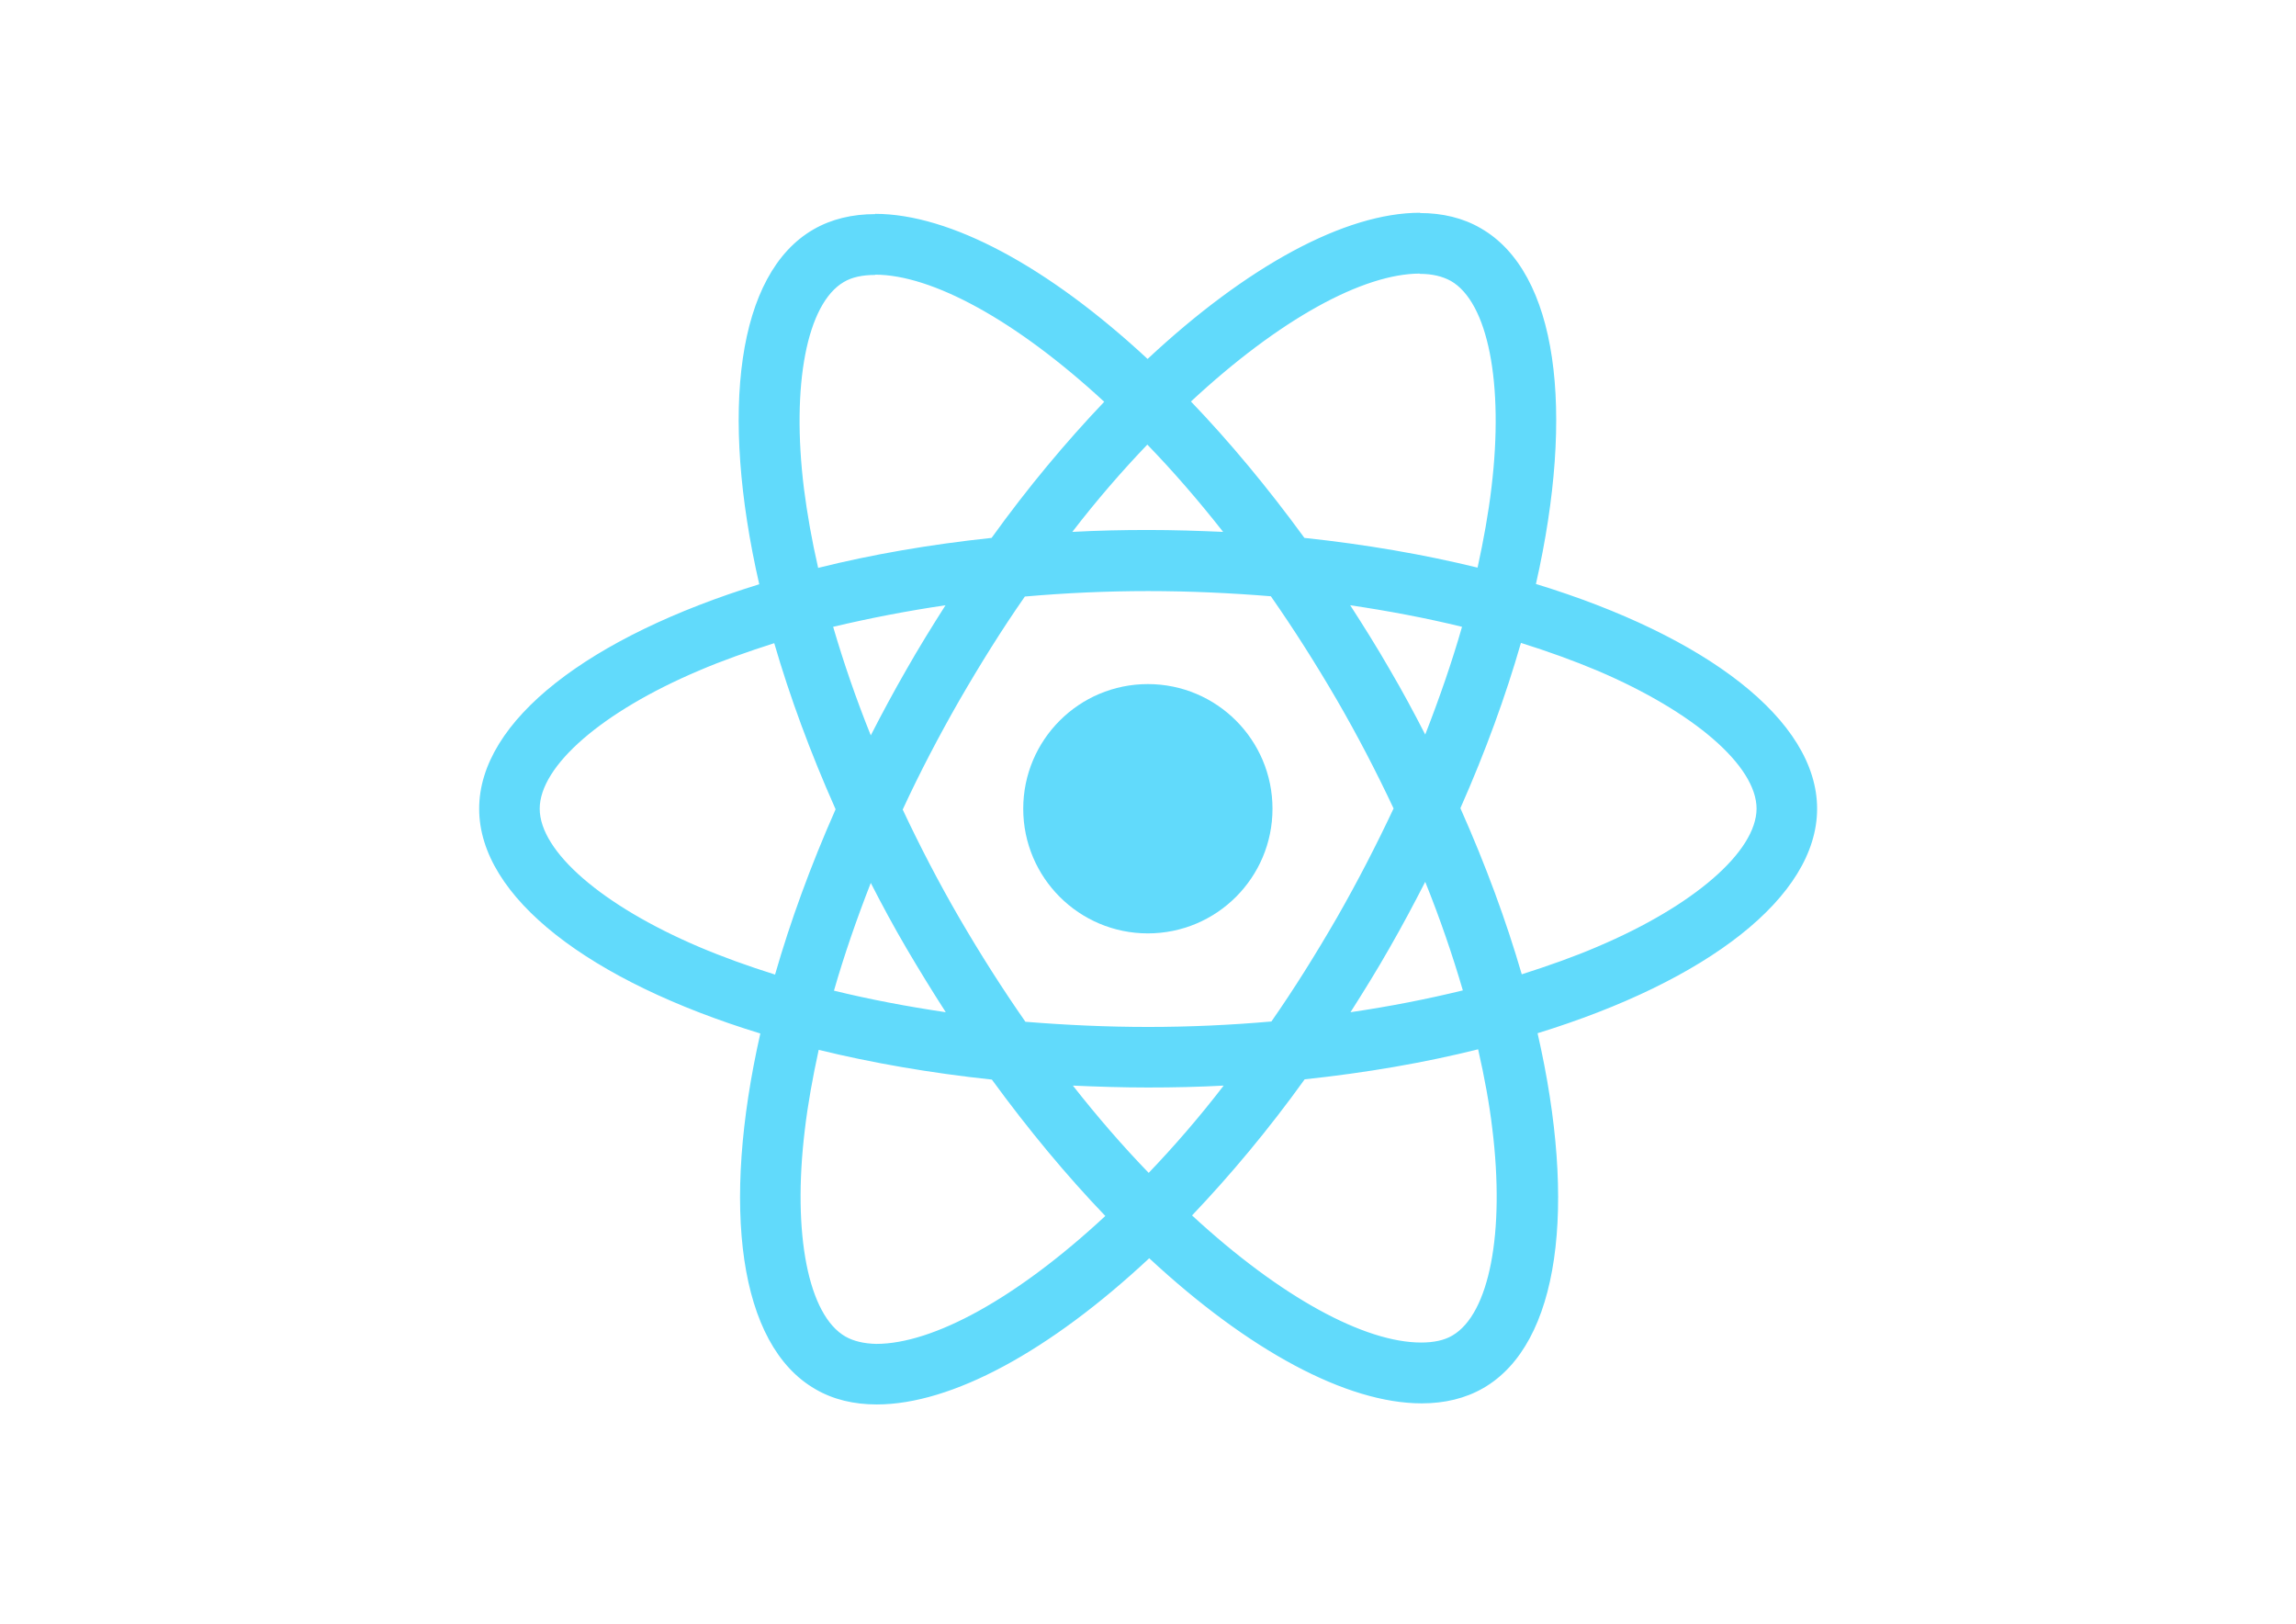
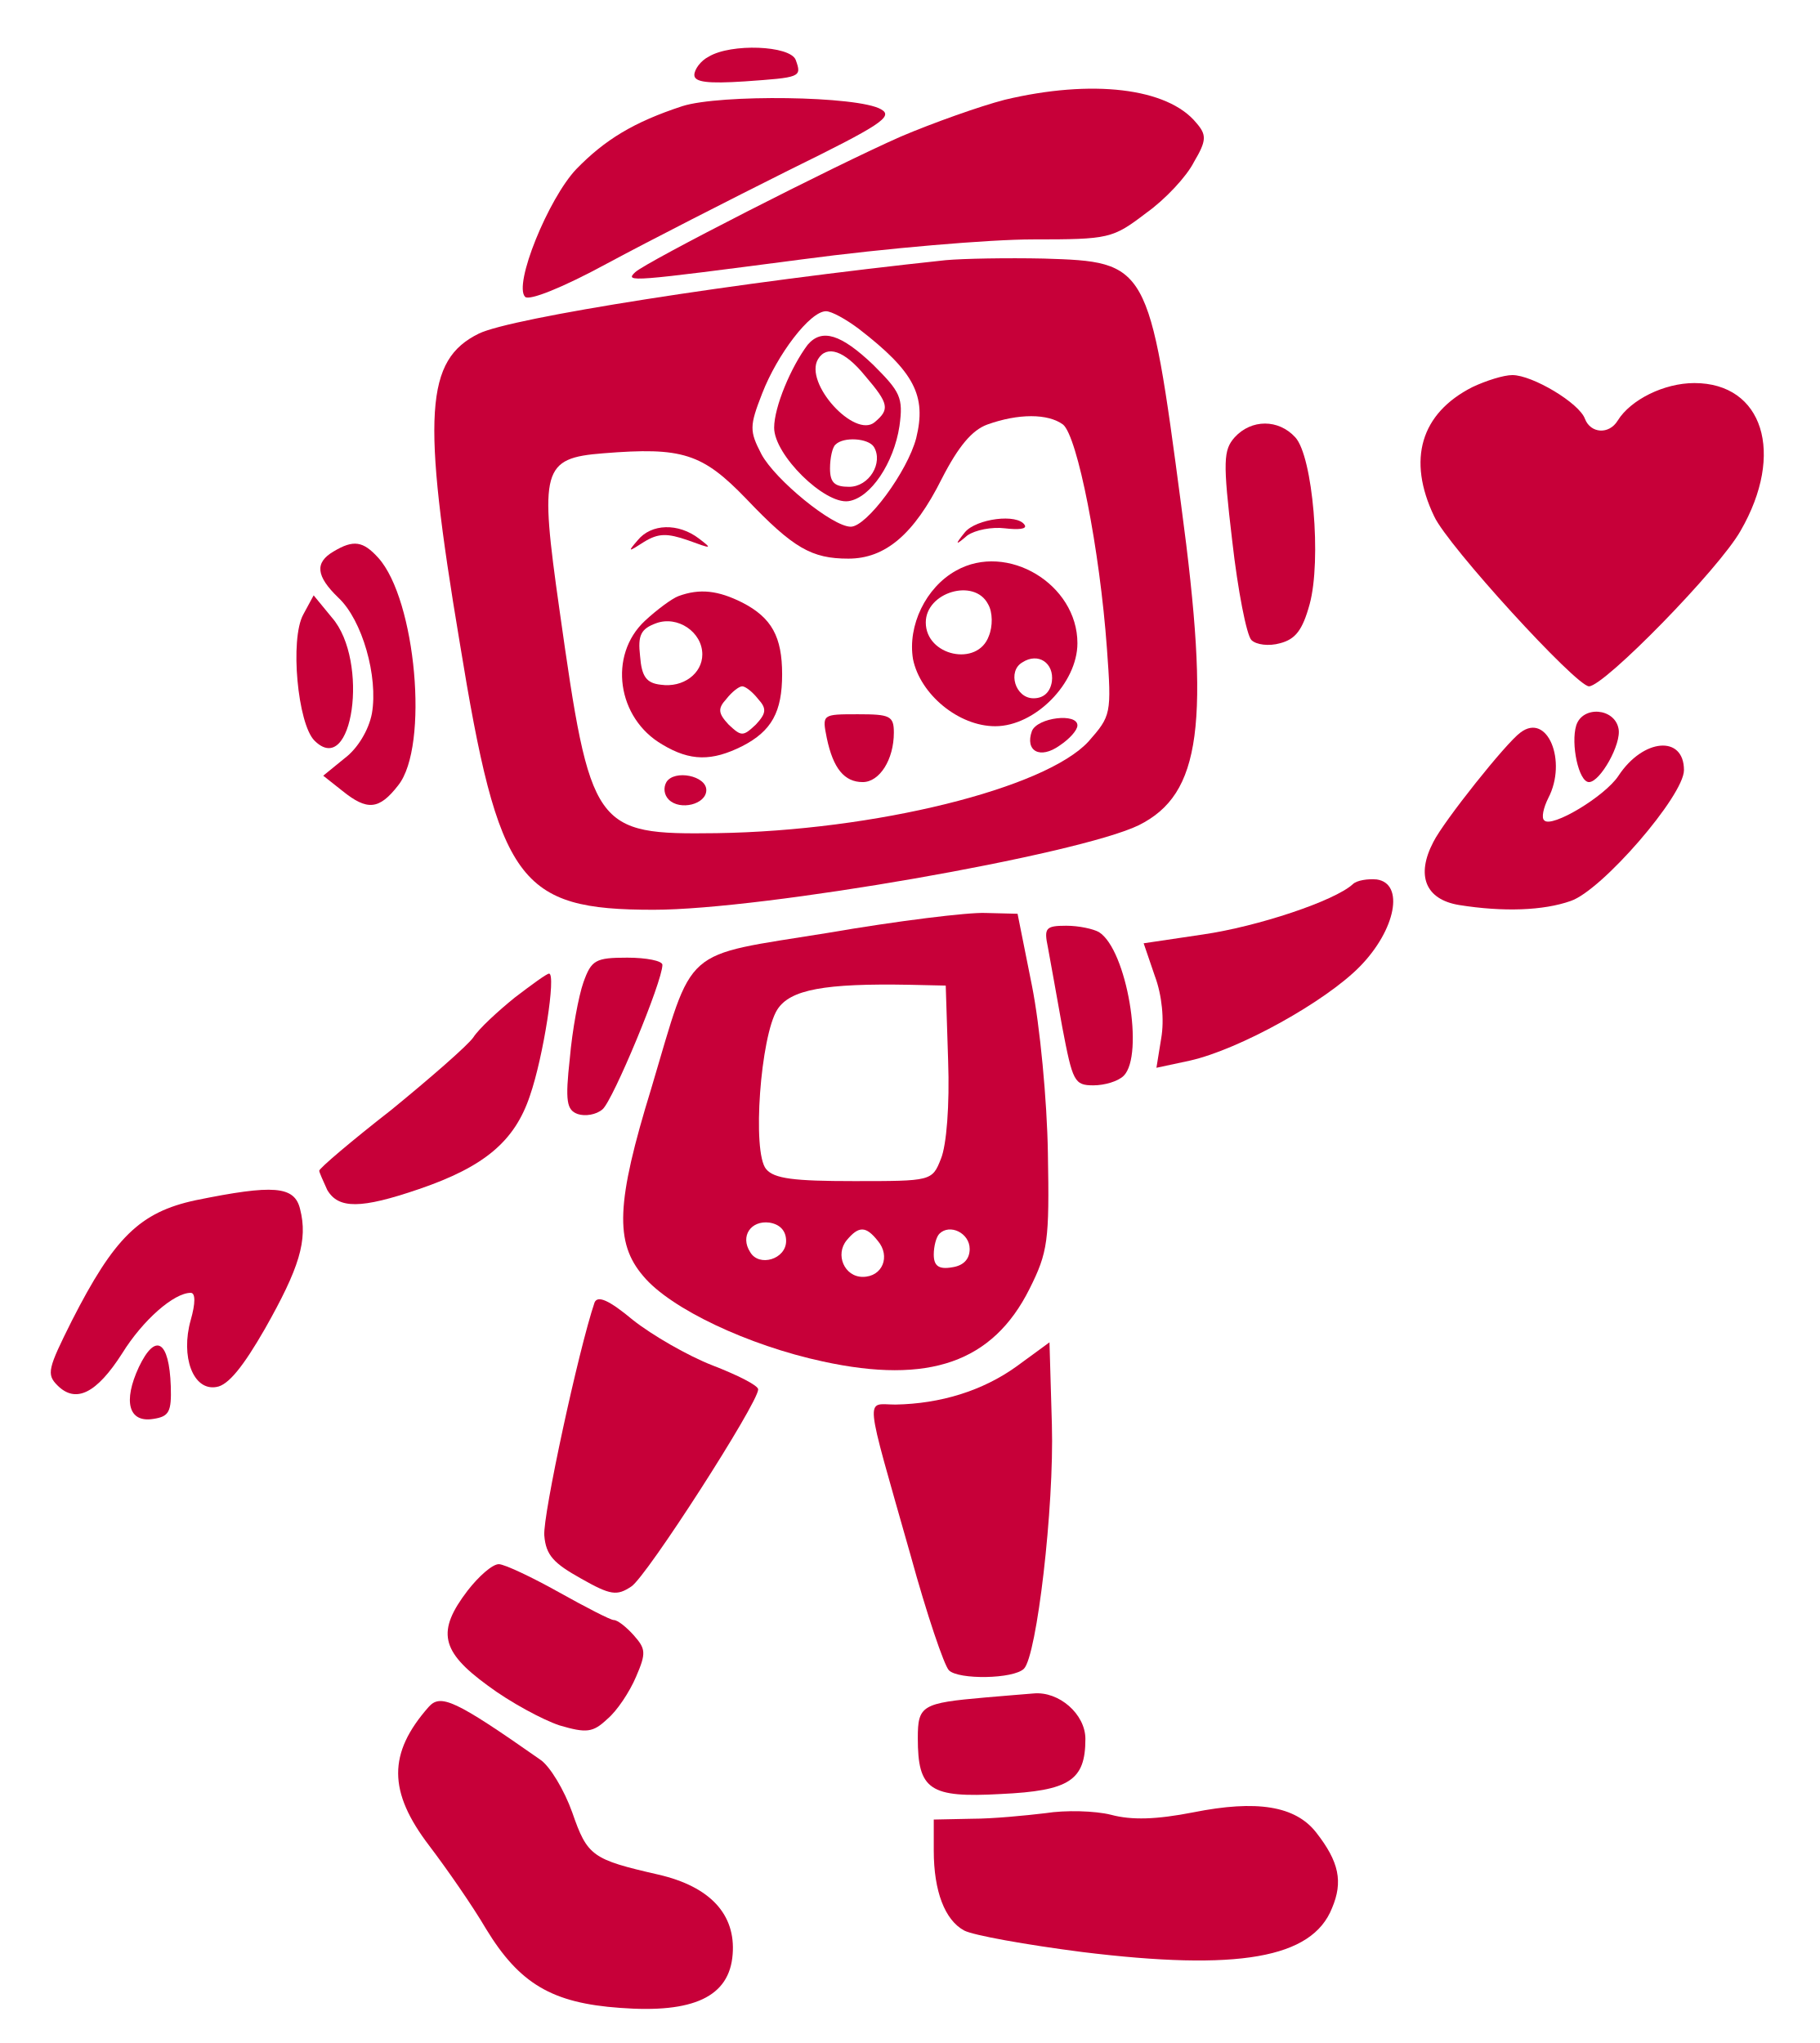
- <svg xmlns="http://www.w3.org/2000/svg" viewBox="0 0 841.9 595.3">
-   <g fill="#61DAFB">
-     <path d="M666.3 296.5c0-32.5-40.7-63.3-103.1-82.4 14.4-63.6 8-114.2-20.2-130.4-6.5-3.8-14.1-5.6-22.4-5.6v22.3c4.6 0 8.3.9 11.4 2.6 13.6 7.8 19.5 37.5 14.9 75.7-1.1 9.4-2.9 19.3-5.1 29.4-19.6-4.8-41-8.5-63.5-10.9-13.5-18.5-27.5-35.3-41.6-50 32.6-30.3 63.2-46.9 84-46.9V78c-27.5 0-63.5 19.6-99.9 53.6-36.4-33.8-72.4-53.2-99.9-53.2v22.3c20.7 0 51.4 16.5 84 46.6-14 14.7-28 31.4-41.3 49.9-22.6 2.4-44 6.1-63.6 11-2.3-10-4-19.7-5.2-29-4.7-38.2 1.1-67.9 14.6-75.8 3-1.8 6.9-2.6 11.5-2.6V78.5c-8.4 0-16 1.8-22.6 5.6-28.1 16.2-34.4 66.7-19.9 130.1-62.2 19.2-102.7 49.9-102.7 82.3 0 32.5 40.7 63.3 103.1 82.4-14.4 63.6-8 114.2 20.2 130.4 6.5 3.8 14.1 5.6 22.5 5.6 27.5 0 63.5-19.6 99.9-53.6 36.4 33.8 72.4 53.2 99.9 53.2 8.4 0 16-1.8 22.6-5.6 28.1-16.2 34.4-66.7 19.9-130.1 62-19.1 102.5-49.9 102.5-82.3zm-130.2-66.7c-3.7 12.9-8.3 26.2-13.5 39.5-4.1-8-8.4-16-13.1-24-4.6-8-9.5-15.8-14.4-23.4 14.2 2.1 27.9 4.7 41 7.9zm-45.8 106.5c-7.8 13.5-15.8 26.3-24.1 38.2-14.9 1.3-30 2-45.2 2-15.1 0-30.2-.7-45-1.9-8.3-11.9-16.4-24.6-24.2-38-7.6-13.1-14.5-26.4-20.8-39.8 6.2-13.4 13.2-26.8 20.7-39.9 7.8-13.5 15.8-26.3 24.1-38.2 14.9-1.3 30-2 45.2-2 15.1 0 30.2.7 45 1.9 8.3 11.9 16.4 24.6 24.2 38 7.6 13.1 14.5 26.4 20.8 39.8-6.3 13.4-13.2 26.8-20.7 39.9zm32.3-13c5.4 13.4 10 26.8 13.8 39.8-13.1 3.2-26.9 5.9-41.2 8 4.9-7.7 9.8-15.6 14.4-23.7 4.6-8 8.9-16.1 13-24.1zM421.2 430c-9.3-9.6-18.6-20.3-27.8-32 9 .4 18.2.7 27.5.7 9.4 0 18.7-.2 27.8-.7-9 11.7-18.3 22.4-27.5 32zm-74.4-58.9c-14.2-2.1-27.9-4.7-41-7.9 3.7-12.9 8.3-26.2 13.5-39.5 4.1 8 8.4 16 13.1 24 4.7 8 9.5 15.8 14.4 23.4zM420.7 163c9.3 9.6 18.6 20.3 27.8 32-9-.4-18.2-.7-27.5-.7-9.4 0-18.7.2-27.8.7 9-11.7 18.3-22.4 27.5-32zm-74 58.9c-4.9 7.7-9.8 15.6-14.4 23.7-4.6 8-8.9 16-13 24-5.4-13.4-10-26.8-13.8-39.8 13.1-3.1 26.9-5.8 41.2-7.9zm-90.5 125.2c-35.4-15.1-58.3-34.9-58.3-50.6 0-15.7 22.9-35.6 58.3-50.6 8.6-3.7 18-7 27.7-10.1 5.7 19.6 13.2 40 22.5 60.9-9.2 20.8-16.6 41.1-22.2 60.6-9.9-3.1-19.3-6.5-28-10.2zM310 490c-13.6-7.8-19.5-37.5-14.9-75.7 1.1-9.4 2.9-19.3 5.1-29.4 19.6 4.8 41 8.5 63.5 10.9 13.5 18.5 27.5 35.3 41.6 50-32.6 30.3-63.2 46.9-84 46.9-4.5-.1-8.3-1-11.3-2.7zm237.2-76.2c4.7 38.2-1.1 67.9-14.6 75.8-3 1.8-6.9 2.6-11.5 2.6-20.7 0-51.4-16.5-84-46.6 14-14.7 28-31.4 41.3-49.9 22.6-2.4 44-6.1 63.6-11 2.3 10.1 4.1 19.8 5.2 29.1zm38.5-66.7c-8.6 3.7-18 7-27.7 10.1-5.7-19.6-13.2-40-22.5-60.9 9.2-20.8 16.6-41.1 22.2-60.6 9.9 3.1 19.3 6.5 28.1 10.2 35.4 15.1 58.3 34.9 58.3 50.6-.1 15.7-23 35.6-58.4 50.6zM320.8 78.4z" />
-     <circle cx="420.9" cy="296.5" r="45.7" />
-     <path d="M520.5 78.1z" />
+ <svg xmlns="http://www.w3.org/2000/svg" version="1.0" width="228pt" height="256pt" viewBox="0 0 228 256" preserveAspectRatio="xMidYMid meet">
+   <g transform="translate(0,256) scale(0.1,-0.1)" fill="#C70039" stroke="none">
+     <path d="M888 2489 c-10 -5 -18 -16 -18 -23 0 -9 17 -11 63 -8 70 5 72 5 64 27 -7 18 -81 21 -109 4z" />
+     <path d="M1259 2435 c-31 -8 -90 -29 -130 -46 -84 -37 -319 -157 -333 -170 -14 -13 -5 -12 209 16 105 14 235 25 289 25 96 0 100 1 142 33 24 17 51 46 60 64 16 27 16 34 3 49 -36 44 -131 55 -240 29z" />
+     <path d="M855 2427 c-61 -20 -97 -42 -133 -79 -35 -37 -79 -145 -64 -160 5 -5 46 11 103 42 52 28 154 80 228 117 114 56 131 67 115 76 -29 17 -202 19 -249 4z" />
+     <path d="M1185 2234 c-263 -28 -544 -72 -585 -92 -67 -33 -72 -101 -24 -387 49 -301 74 -335 243 -335 137 0 532 69 608 106 78 39 90 126 53 401 -40 303 -42 305 -172 309 -46 1 -101 0 -123 -2z m-109 -86 c70 -54 85 -84 72 -137 -11 -42 -62 -111 -82 -111 -23 0 -95 59 -112 91 -15 29 -15 35 1 76 19 49 60 103 80 103 7 0 25 -10 41 -22z m256 -120 c18 -15 46 -156 55 -281 6 -82 5 -84 -23 -116 -54 -59 -268 -112 -466 -115 -154 -2 -158 4 -197 280 -25 176 -22 190 55 196 99 8 124 0 179 -57 59 -62 82 -75 128 -75 46 0 82 30 117 100 21 41 38 61 57 68 39 14 76 14 95 0z" />
+     <path d="M1012 2128 c-21 -28 -42 -78 -42 -104 0 -34 63 -96 93 -92 28 4 57 48 64 94 5 36 1 43 -33 77 -40 38 -64 46 -82 25z m72 -39 c30 -35 31 -42 12 -58 -25 -21 -89 49 -71 79 11 18 33 11 59 -21z m11 -89 c12 -20 -6 -50 -31 -50 -18 0 -24 5 -24 23 0 13 3 27 7 30 10 10 41 8 48 -3z" />
+     <path d="M1209 1893 c-13 -16 -12 -17 3 -4 10 7 31 11 47 9 17 -2 28 -1 25 4 -9 15 -61 8 -75 -9z" />
+     <path d="M799 1883 c-13 -15 -12 -15 8 -2 18 11 29 11 55 2 30 -11 31 -11 14 2 -26 20 -60 19 -77 -2z" />
+     <path d="M1198 1845 c-38 -21 -61 -69 -54 -111 9 -44 57 -84 103 -84 50 0 103 54 103 104 0 74 -88 127 -152 91z m40 -42 c6 -10 6 -28 1 -40 -14 -39 -79 -25 -79 17 0 38 61 56 78 23z m80 -97 c-2 -13 -10 -21 -23 -21 -23 0 -33 34 -14 45 20 13 40 -1 37 -24z" />
+     <path d="M850 1813 c-8 -3 -27 -17 -42 -31 -46 -43 -35 -122 22 -155 35 -21 62 -21 100 -2 37 19 50 43 50 90 0 47 -13 71 -50 90 -30 15 -53 18 -80 8z m30 -73 c0 -24 -24 -42 -52 -38 -18 2 -24 10 -26 36 -3 26 1 34 20 41 27 10 58 -11 58 -39z m70 -56 c11 -12 10 -18 -3 -32 -16 -15 -18 -15 -34 0 -13 14 -14 20 -3 32 7 9 16 16 20 16 4 0 13 -7 20 -16z" />
+     <path d="M1036 1635 c8 -38 22 -55 45 -55 21 0 39 28 39 62 0 21 -5 23 -45 23 -45 0 -45 0 -39 -30z" />
+     <path d="M1293 1644 c-9 -25 10 -36 35 -18 12 8 22 19 22 25 0 16 -50 10 -57 -7z" />
+     <path d="M835 1580 c-4 -7 -3 -16 3 -22 14 -14 47 -6 47 12 0 18 -40 26 -50 10z" />
+     <path d="M1845 2075 c-65 -33 -82 -91 -48 -162 17 -37 178 -213 194 -213 19 0 163 147 190 195 56 97 28 185 -58 185 -38 0 -80 -21 -96 -47 -11 -18 -34 -16 -41 2 -7 20 -66 55 -91 55 -11 0 -33 -7 -50 -15z" />
+     <path d="M1547 2012 c-14 -16 -15 -29 -3 -130 7 -62 18 -118 24 -124 6 -6 22 -8 36 -4 19 5 28 16 37 49 15 55 4 185 -18 209 -21 23 -55 23 -76 0z" />
+     <path d="M418 1869 c-24 -14 -22 -31 6 -58 30 -28 50 -99 42 -145 -4 -21 -18 -44 -34 -56 l-27 -22 24 -19 c31 -25 46 -24 70 7 39 49 22 233 -25 285 -19 21 -31 23 -56 8z" />
+     <path d="M380 1790 c-17 -31 -7 -137 14 -158 48 -48 69 100 22 154 l-23 28 -13 -24z" />
+     <path d="M1975 1651 c-7 -23 3 -71 16 -71 14 0 41 48 37 67 -5 26 -45 29 -53 4z" />
+     <path d="M1905 1642 c-18 -13 -96 -111 -109 -137 -22 -42 -10 -72 32 -79 56 -9 106 -7 140 5 39 13 142 132 142 164 0 44 -51 40 -82 -7 -17 -26 -84 -66 -93 -56 -4 3 -1 16 5 28 24 46 -1 108 -35 82z" />
+     <path d="M1695 1452 c-23 -21 -119 -53 -188 -63 l-74 -11 14 -41 c9 -24 12 -55 8 -78 l-6 -37 42 9 c62 14 170 74 213 118 45 46 56 104 21 109 -11 1 -25 -1 -30 -6z" />
+     <path d="M1037 1391 c-185 -30 -167 -14 -221 -195 -44 -143 -46 -193 -10 -235 34 -41 132 -87 225 -107 133 -29 213 -1 259 91 23 46 25 60 23 170 -1 66 -10 160 -20 210 l-18 90 -40 1 c-22 1 -111 -10 -198 -25z m151 -160 c2 -56 -2 -106 -9 -123 -11 -28 -12 -28 -109 -28 -75 0 -100 3 -110 15 -18 21 -7 167 14 200 16 25 59 33 166 31 l45 -1 3 -94z m-203 -226 c0 -23 -34 -33 -45 -14 -13 20 1 40 24 37 13 -2 21 -10 21 -23z m115 0 c16 -19 6 -45 -19 -45 -23 0 -35 28 -20 46 15 18 24 18 39 -1z m115 -10 c0 -13 -8 -21 -22 -23 -17 -3 -23 2 -23 16 0 10 3 22 7 26 13 13 38 1 38 -19z" />
+     <path d="M1313 1373 c3 -16 11 -61 18 -100 13 -68 15 -73 39 -73 14 0 31 5 38 12 26 26 4 158 -31 180 -7 4 -25 8 -41 8 -26 0 -28 -3 -23 -27z" />
+     <path d="M731 1329 c-6 -17 -14 -60 -17 -95 -6 -54 -4 -65 10 -70 9 -3 23 -1 31 6 13 11 75 160 75 181 0 5 -20 9 -44 9 -40 0 -45 -3 -55 -31z" />
+     <path d="M645 1310 c-21 -17 -45 -39 -52 -50 -7 -10 -54 -51 -103 -91 -50 -39 -90 -73 -90 -76 0 -2 5 -13 10 -24 14 -24 42 -24 115 1 82 28 120 60 139 117 17 49 33 153 24 153 -3 0 -22 -14 -43 -30z" />
+     <path d="M245 1056 c-70 -15 -102 -47 -155 -151 -30 -60 -32 -67 -18 -81 23 -23 49 -10 81 40 26 42 65 76 86 76 6 0 6 -13 0 -34 -13 -46 3 -89 32 -84 15 2 34 26 61 73 43 76 54 111 44 150 -7 29 -33 31 -131 11z" />
+     <path d="M745 928 c-20 -59 -65 -267 -63 -292 2 -25 12 -35 46 -54 37 -21 45 -22 63 -10 19 12 159 230 159 247 0 5 -26 18 -57 30 -31 12 -76 38 -100 57 -30 25 -44 31 -48 22z" />
+     <path d="M174 847 c-20 -43 -13 -70 18 -65 20 3 23 9 22 41 -2 57 -19 68 -40 24z" />
+     <path d="M1274 848 c-43 -31 -96 -47 -152 -48 -38 0 -40 19 19 -189 20 -73 42 -138 48 -144 12 -12 81 -11 94 2 16 16 38 202 35 306 l-3 103 -41 -30z" />
+     <path d="M586 567 c-39 -51 -34 -76 25 -119 28 -21 69 -43 90 -50 34 -10 42 -9 60 8 12 10 28 34 36 53 13 30 12 35 -3 52 -9 10 -20 19 -25 19 -4 0 -35 16 -69 35 -34 19 -68 35 -75 35 -8 0 -25 -15 -39 -33z" />
+     <path d="M537 421 c-51 -58 -51 -106 1 -174 22 -29 54 -75 71 -104 42 -69 83 -93 168 -99 92 -7 137 14 141 67 4 50 -28 85 -93 100 -83 19 -89 23 -108 78 -10 28 -28 58 -40 66 -107 75 -125 83 -140 66z" />
+     <path d="M1235 433 c-80 -7 -85 -10 -85 -51 0 -65 15 -75 104 -70 86 4 106 17 106 69 0 31 -33 60 -65 57 -11 -1 -38 -3 -60 -5z" />
+     <path d="M1310 288 c-25 -3 -66 -7 -92 -7 l-48 -1 0 -39 c0 -51 14 -87 38 -100 11 -6 78 -18 148 -27 195 -24 288 -8 313 55 14 33 9 58 -20 95 -26 33 -74 41 -154 25 -46 -9 -77 -10 -103 -3 -20 5 -57 6 -82 2z" />
  </g>
</svg>
